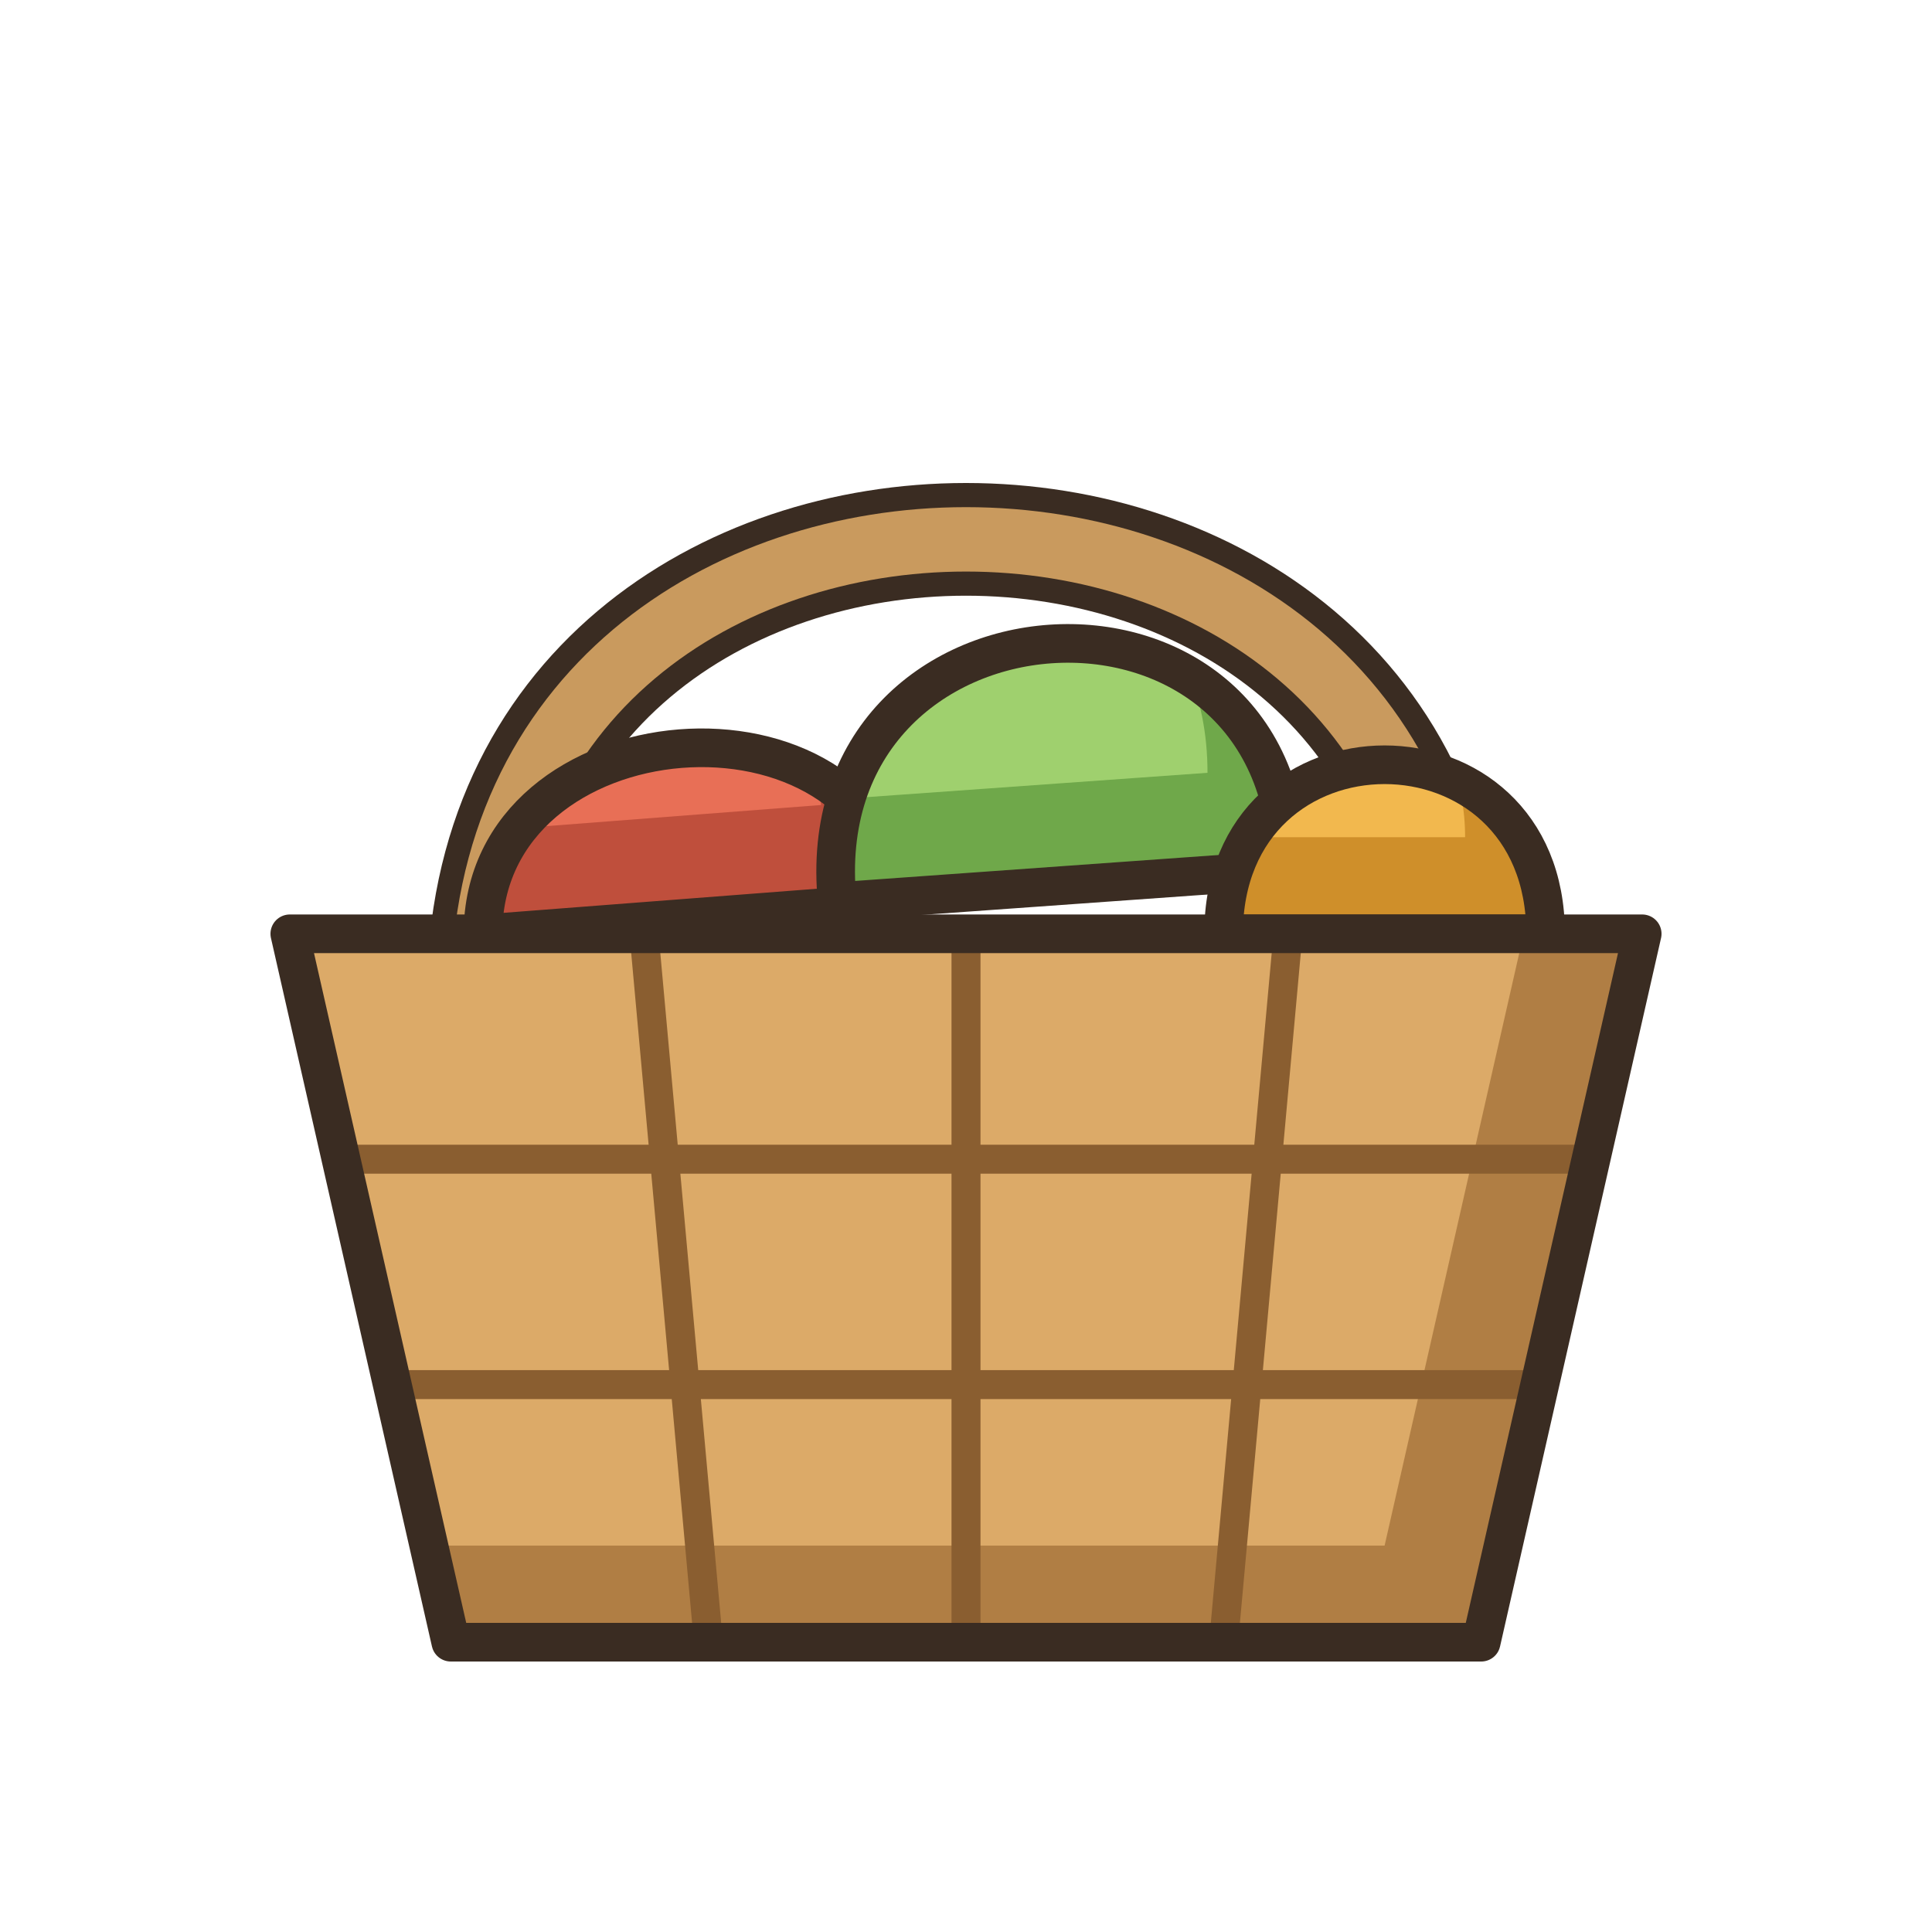
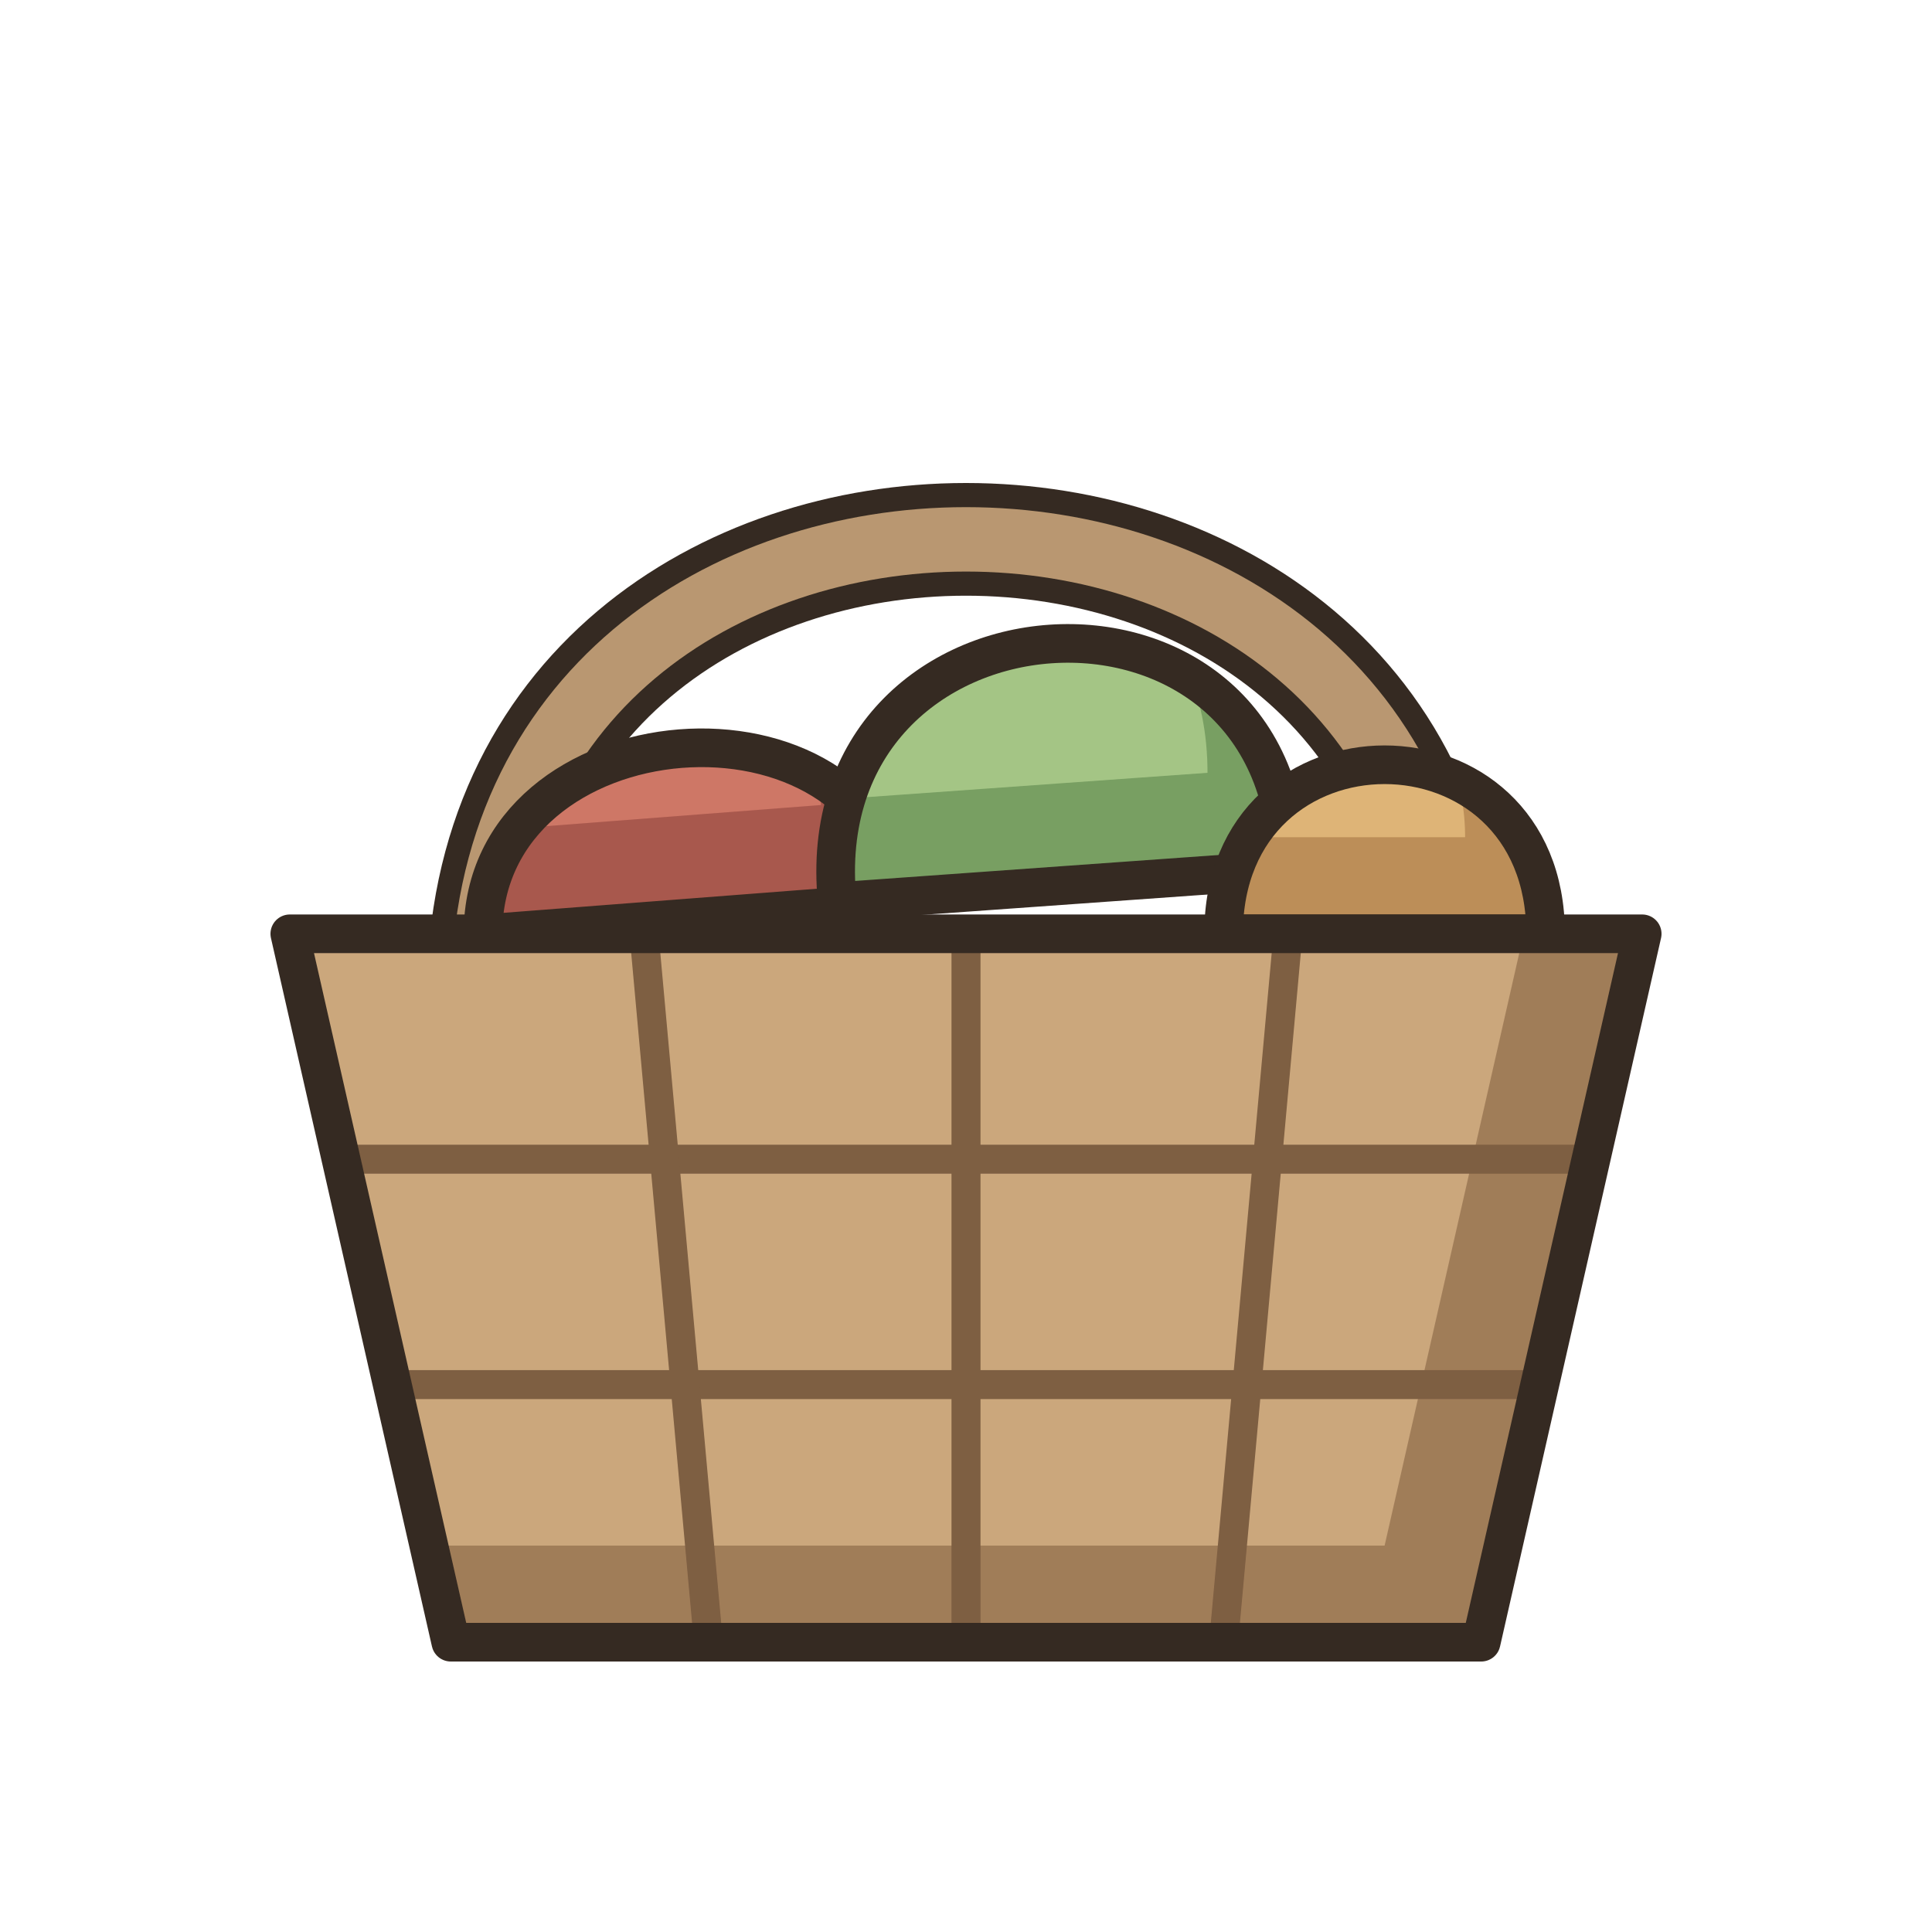
<svg xmlns="http://www.w3.org/2000/svg" viewBox="0 0 120 120" width="120" height="120">
-   <path d="M30 62 C30 24 90 24 90 62" fill="none" stroke="#3a2c22" stroke-width="7" stroke-linecap="round" stroke-linejoin="round" />
-   <path d="M30 62 C30 24 90 24 90 62" fill="none" stroke="#c99a5e" stroke-width="4" stroke-linecap="round" stroke-linejoin="round" />
-   <clipPath id="c19">
-     <path d="M30 58 C30 44 54 42 56 56 Z" />
-   </clipPath>
-   <g clip-path="url(#c19)">
-     <path d="M30 58 C30 44 54 42 56 56 Z" fill="#bf4f3c" />
-     <path d="M30 58 C30 44 54 42 56 56 Z" fill="#e86f56" transform="translate(-5 -6)" />
+   <defs>
+     <filter id="mute">
+       <feColorMatrix type="saturate" values=".72" />
+       <feComponentTransfer>
+         <feFuncR type="linear" slope=".93" />
+         <feFuncG type="linear" slope=".93" />
+         <feFuncB type="linear" slope=".9" />
+       </feComponentTransfer>
+     </filter>
+   </defs>
+   <g filter="url(#mute)">
+     <path d="M30 62 C30 24 90 24 90 62" fill="none" stroke="#3a2c22" stroke-width="7" stroke-linecap="round" stroke-linejoin="round" />
+     <path d="M30 62 C30 24 90 24 90 62" fill="none" stroke="#c99a5e" stroke-width="4" stroke-linecap="round" stroke-linejoin="round" />
+     <clipPath id="c19">
+       <path d="M30 58 C30 44 54 42 56 56 Z" />
+     </clipPath>
+     <g clip-path="url(#c19)">
+       <path d="M30 58 C30 44 54 42 56 56 Z" fill="#bf4f3c" />
+       <path d="M30 58 C30 44 54 42 56 56 Z" fill="#e86f56" transform="translate(-5 -6)" />
+     </g>
+     <path d="M30 58 C30 44 54 42 56 56 Z" fill="none" stroke="#3a2c22" stroke-width="2.4" stroke-linejoin="round" />
+     <clipPath id="c20">
+       <path d="M52 56 C50 36 80 34 80 54 Z" />
+     </clipPath>
+     <g clip-path="url(#c20)">
+       <path d="M52 56 C50 36 80 34 80 54 Z" fill="#6fa84a" />
+       <path d="M52 56 C50 36 80 34 80 54 Z" fill="#9fd06e" transform="translate(-5 -6)" />
+     </g>
+     <path d="M52 56 C50 36 80 34 80 54 Z" fill="none" stroke="#3a2c22" stroke-width="2.4" stroke-linejoin="round" />
+     <clipPath id="c21">
+       <path d="M76 58 C76 44 96 44 96 58 Z" />
+     </clipPath>
+     <g clip-path="url(#c21)">
+       <path d="M76 58 C76 44 96 44 96 58 Z" fill="#cf8f2a" />
+       <path d="M76 58 C76 44 96 44 96 58 Z" fill="#f2b84e" transform="translate(-5 -6)" />
+     </g>
+     <path d="M76 58 C76 44 96 44 96 58 Z" fill="none" stroke="#3a2c22" stroke-width="2.4" stroke-linejoin="round" />
+     <clipPath id="c22">
+       <path d="M18 58 L102 58 L92 102 L28 102Z" />
+     </clipPath>
+     <g clip-path="url(#c22)">
+       <path d="M18 58 L102 58 L92 102 L28 102Z" fill="#b07e44" />
+       <path d="M18 58 L102 58 L92 102 L28 102Z" fill="#dcaa68" transform="translate(-6 -6)" />
+       <path d="M22 72 L98 72 M25 86 L95 86" fill="none" stroke="#8a5e30" stroke-width="1.8" stroke-linecap="round" stroke-linejoin="round" />
+       <path d="M40 58 L44 102 M60 58 L60 102 M80 58 L76 102" fill="none" stroke="#8a5e30" stroke-width="1.8" stroke-linecap="round" stroke-linejoin="round" />
+     </g>
+     <path d="M18 58 L102 58 L92 102 L28 102Z" fill="none" stroke="#3a2c22" stroke-width="2.4" stroke-linejoin="round" />
  </g>
-   <path d="M30 58 C30 44 54 42 56 56 Z" fill="none" stroke="#3a2c22" stroke-width="2.4" stroke-linejoin="round" />
-   <clipPath id="c20">
-     <path d="M52 56 C50 36 80 34 80 54 Z" />
-   </clipPath>
-   <g clip-path="url(#c20)">
-     <path d="M52 56 C50 36 80 34 80 54 Z" fill="#6fa84a" />
-     <path d="M52 56 C50 36 80 34 80 54 Z" fill="#9fd06e" transform="translate(-5 -6)" />
-   </g>
-   <path d="M52 56 C50 36 80 34 80 54 Z" fill="none" stroke="#3a2c22" stroke-width="2.4" stroke-linejoin="round" />
-   <clipPath id="c21">
-     <path d="M76 58 C76 44 96 44 96 58 Z" />
-   </clipPath>
-   <g clip-path="url(#c21)">
-     <path d="M76 58 C76 44 96 44 96 58 Z" fill="#cf8f2a" />
-     <path d="M76 58 C76 44 96 44 96 58 Z" fill="#f2b84e" transform="translate(-5 -6)" />
-   </g>
-   <path d="M76 58 C76 44 96 44 96 58 Z" fill="none" stroke="#3a2c22" stroke-width="2.4" stroke-linejoin="round" />
-   <clipPath id="c22">
-     <path d="M18 58 L102 58 L92 102 L28 102Z" />
-   </clipPath>
-   <g clip-path="url(#c22)">
-     <path d="M18 58 L102 58 L92 102 L28 102Z" fill="#b07e44" />
-     <path d="M18 58 L102 58 L92 102 L28 102Z" fill="#dcaa68" transform="translate(-6 -6)" />
-     <path d="M22 72 L98 72 M25 86 L95 86" fill="none" stroke="#8a5e30" stroke-width="1.8" stroke-linecap="round" stroke-linejoin="round" />
-     <path d="M40 58 L44 102 M60 58 L60 102 M80 58 L76 102" fill="none" stroke="#8a5e30" stroke-width="1.8" stroke-linecap="round" stroke-linejoin="round" />
-   </g>
-   <path d="M18 58 L102 58 L92 102 L28 102Z" fill="none" stroke="#3a2c22" stroke-width="2.4" stroke-linejoin="round" />
</svg>
